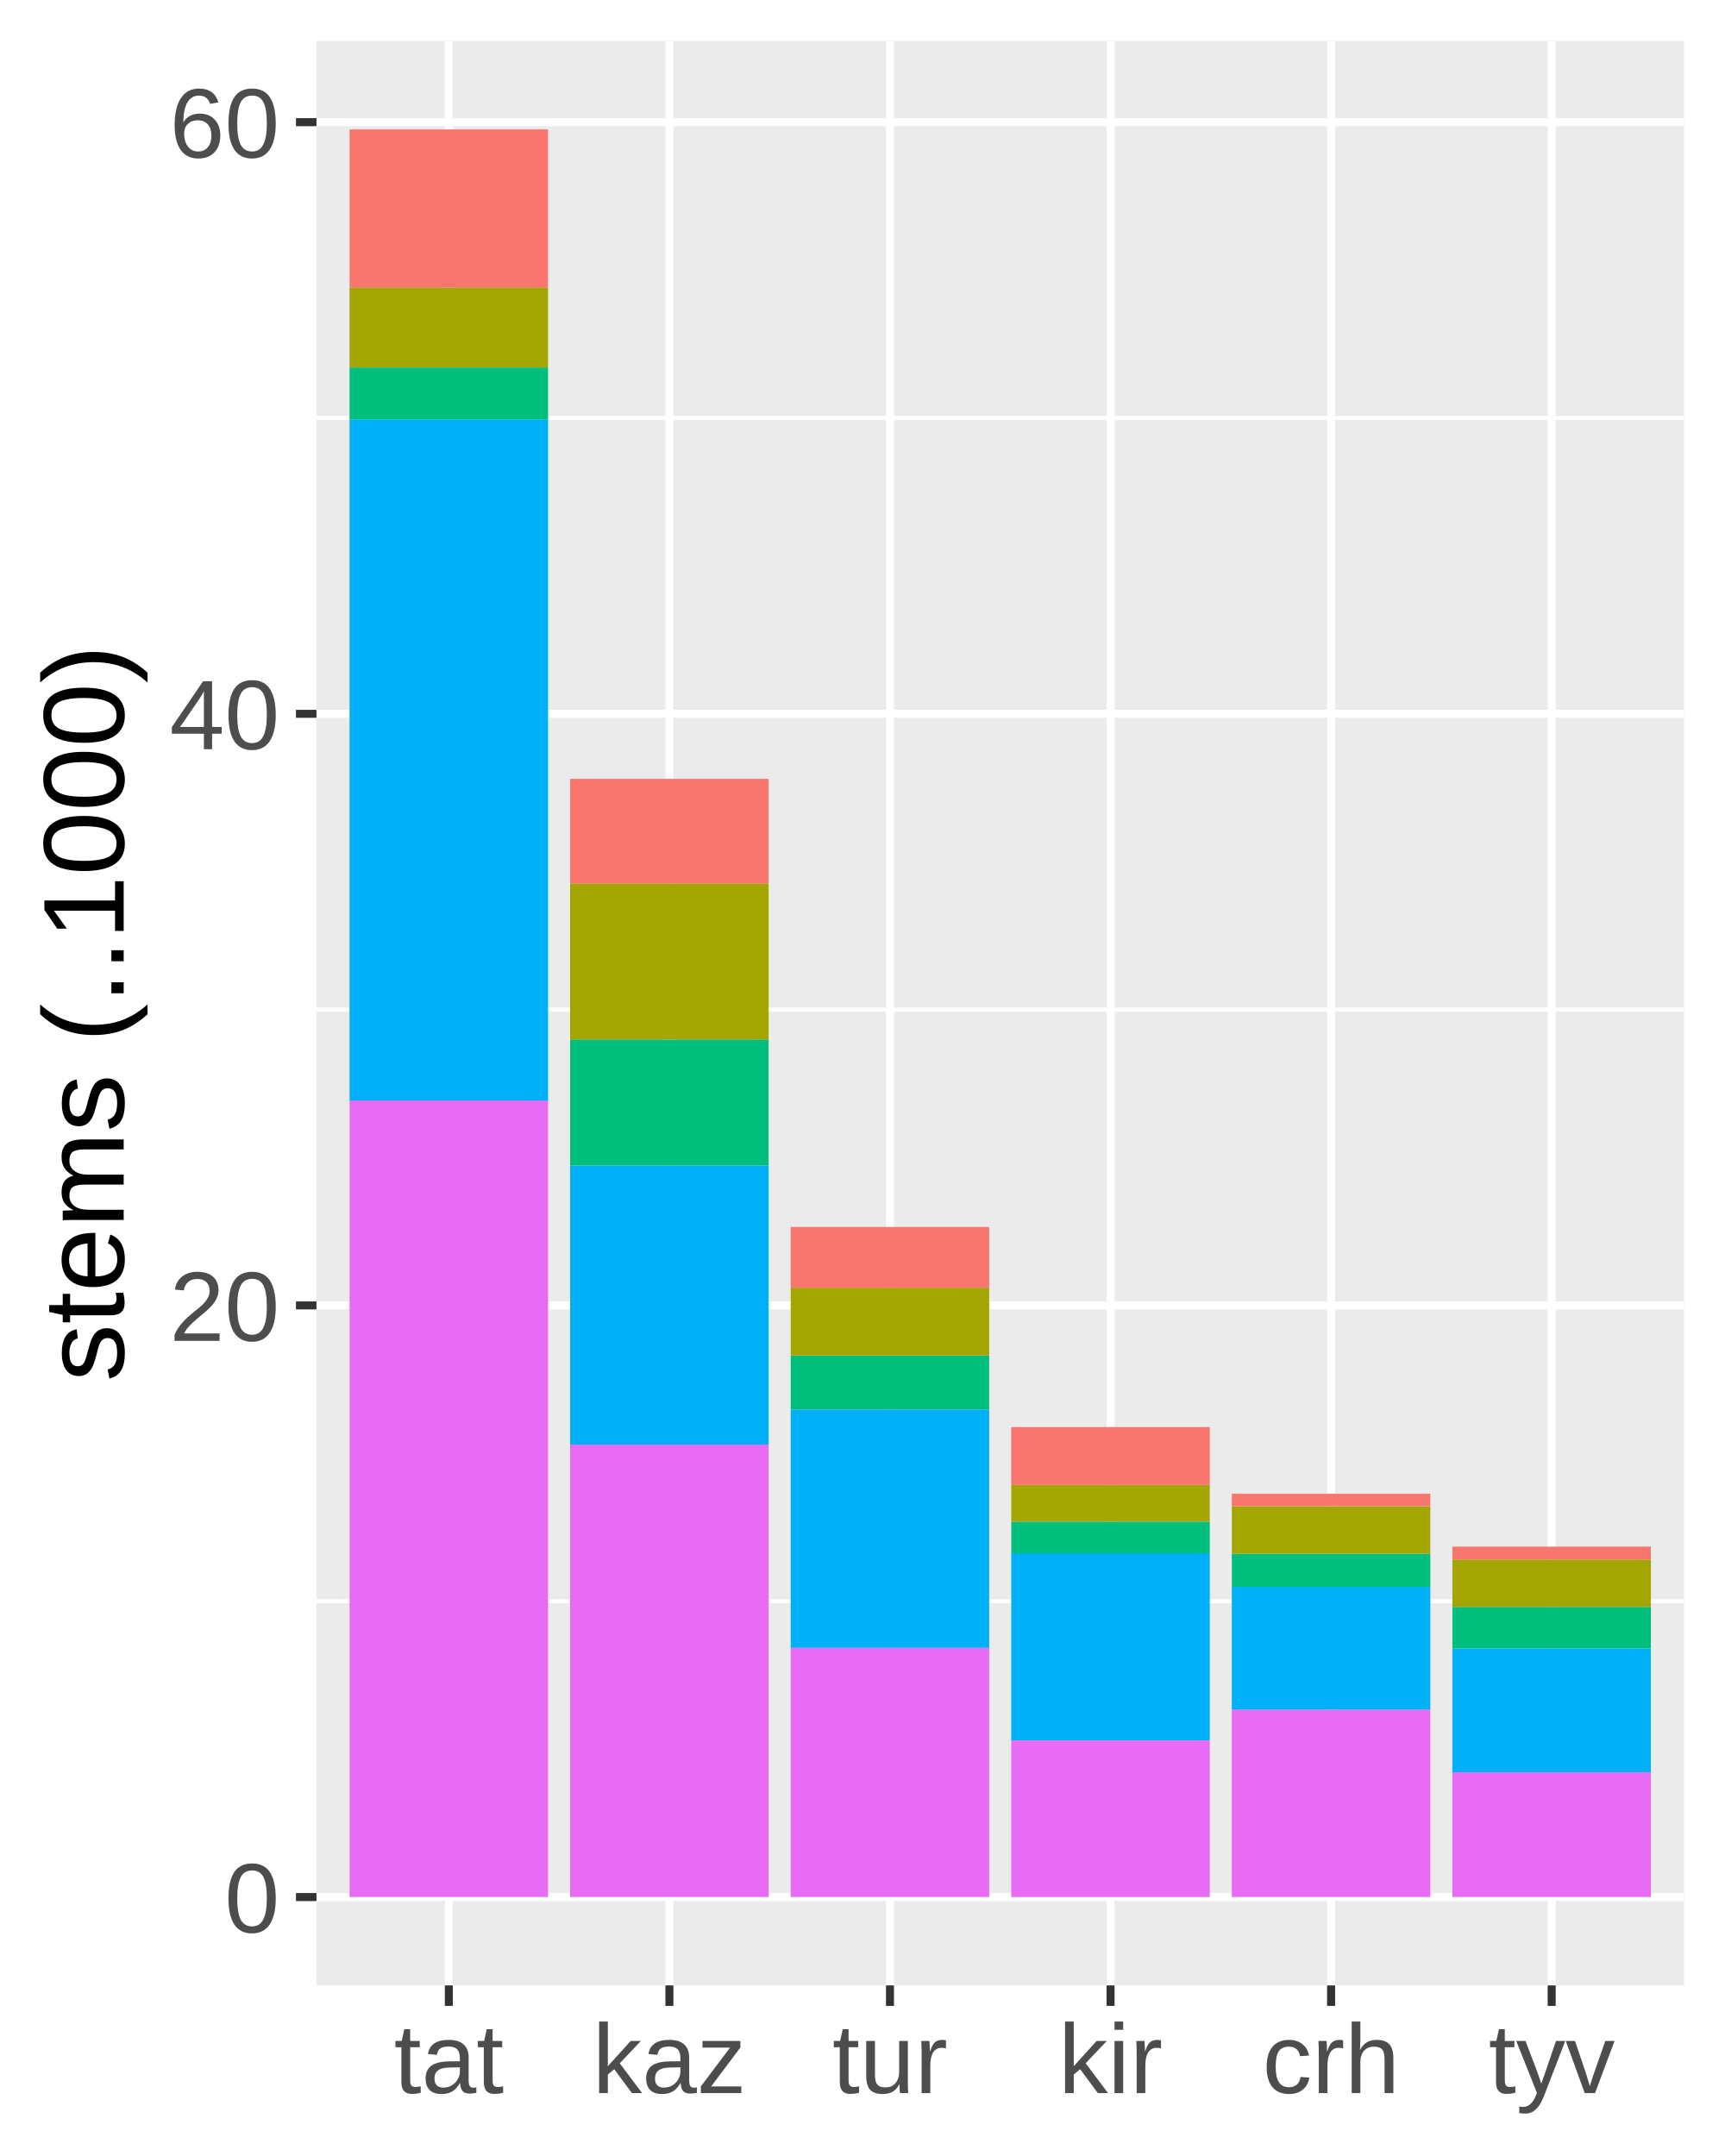
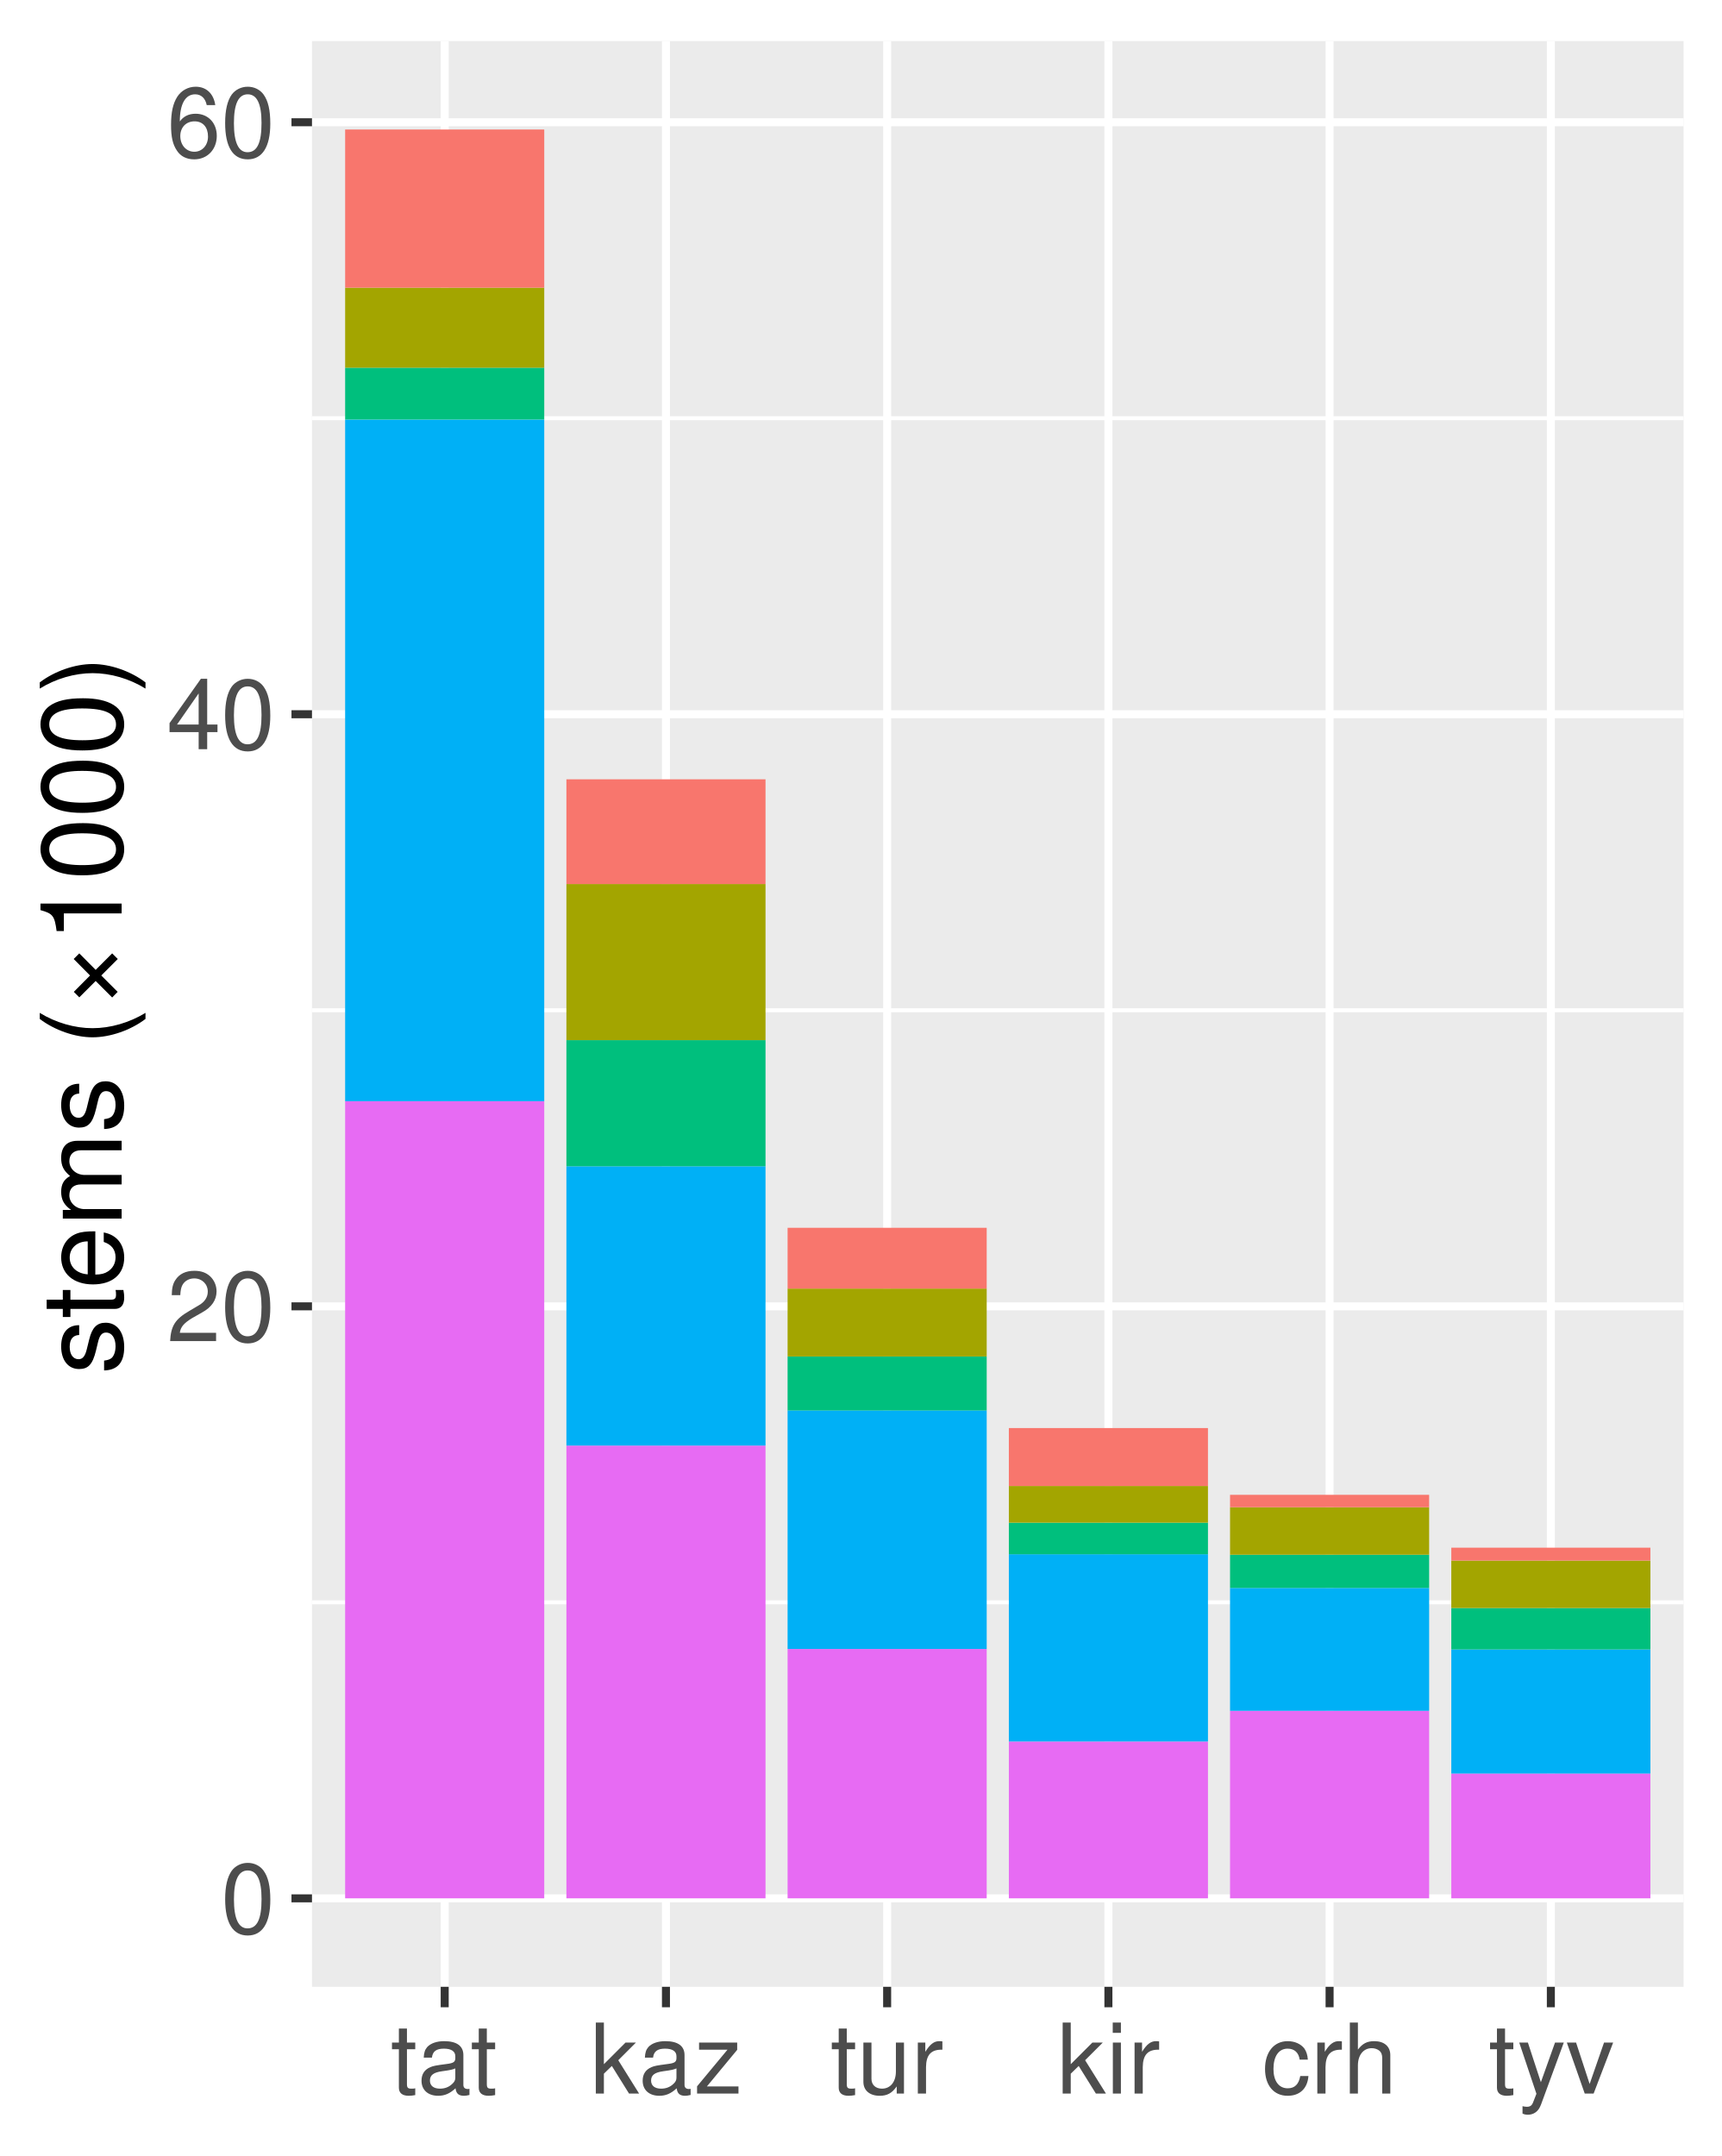
- <svg xmlns="http://www.w3.org/2000/svg" class="svglite" width="230.40pt" height="288.00pt" viewBox="0 0 230.40 288.00">
-   <defs>
-     <style type="text/css">
-     .svglite line, .svglite polyline, .svglite polygon, .svglite path, .svglite rect, .svglite circle {
-       fill: none;
-       stroke: #000000;
-       stroke-linecap: round;
-       stroke-linejoin: round;
-       stroke-miterlimit: 10.00;
-     }
-   </style>
-   </defs>
-   <rect width="100%" height="100%" style="stroke: none; fill: #FFFFFF;" />
-   <defs>
-     <clipPath id="cpMC4wMHwyMzAuNDB8MC4wMHwyODguMDA=">
-       <rect x="0.00" y="0.00" width="230.40" height="288.00" />
+ <svg xmlns="http://www.w3.org/2000/svg" version="1.1" id="svg2" xml:space="preserve" width="306.667" height="384" viewBox="0 0 306.667 384">
+   <defs id="defs6">
+     <clipPath clipPathUnits="userSpaceOnUse" id="clipPath40">
+       <path d="M 41.68,22.6 H 224.92 V 282.52 H 41.68 Z" id="path38" />
    </clipPath>
  </defs>
-   <g clip-path="url(#cpMC4wMHwyMzAuNDB8MC4wMHwyODguMDA=)">
-     <rect x="-0" y="0.00" width="230.40" height="288.00" style="stroke-width: 1.07; stroke: #FFFFFF; fill: #FFFFFF;" />
-   </g>
-   <defs>
-     <clipPath id="cpNDIuMjd8MjI0LjkyfDUuNDh8MjY1LjIx">
-       <rect x="42.27" y="5.48" width="182.65" height="259.73" />
-     </clipPath>
-   </defs>
-   <g clip-path="url(#cpNDIuMjd8MjI0LjkyfDUuNDh8MjY1LjIx)">
-     <rect x="42.27" y="5.48" width="182.65" height="259.73" style="stroke-width: 1.07; stroke: none; fill: #EBEBEB;" />
-     <polyline points="42.27,213.89 224.92,213.89 " style="stroke-width: 0.53; stroke: #FFFFFF; stroke-linecap: butt;" />
-     <polyline points="42.27,134.86 224.92,134.86 " style="stroke-width: 0.53; stroke: #FFFFFF; stroke-linecap: butt;" />
-     <polyline points="42.27,55.83 224.92,55.83 " style="stroke-width: 0.53; stroke: #FFFFFF; stroke-linecap: butt;" />
-     <polyline points="42.27,253.41 224.92,253.41 " style="stroke-width: 1.07; stroke: #FFFFFF; stroke-linecap: butt;" />
-     <polyline points="42.27,174.38 224.92,174.38 " style="stroke-width: 1.07; stroke: #FFFFFF; stroke-linecap: butt;" />
-     <polyline points="42.27,95.35 224.92,95.35 " style="stroke-width: 1.07; stroke: #FFFFFF; stroke-linecap: butt;" />
-     <polyline points="42.27,16.32 224.92,16.32 " style="stroke-width: 1.07; stroke: #FFFFFF; stroke-linecap: butt;" />
-     <polyline points="59.95,265.21 59.95,5.48 " style="stroke-width: 1.07; stroke: #FFFFFF; stroke-linecap: butt;" />
-     <polyline points="89.41,265.21 89.41,5.48 " style="stroke-width: 1.07; stroke: #FFFFFF; stroke-linecap: butt;" />
-     <polyline points="118.87,265.21 118.87,5.48 " style="stroke-width: 1.07; stroke: #FFFFFF; stroke-linecap: butt;" />
-     <polyline points="148.33,265.21 148.33,5.48 " style="stroke-width: 1.07; stroke: #FFFFFF; stroke-linecap: butt;" />
-     <polyline points="177.79,265.21 177.79,5.48 " style="stroke-width: 1.07; stroke: #FFFFFF; stroke-linecap: butt;" />
-     <polyline points="207.25,265.21 207.25,5.48 " style="stroke-width: 1.07; stroke: #FFFFFF; stroke-linecap: butt;" />
-     <rect x="46.69" y="147.00" width="26.51" height="106.40" style="stroke-width: 1.07; stroke: none; stroke-linecap: square; stroke-linejoin: miter; fill: #E76BF3;" />
-     <rect x="46.69" y="56.01" width="26.51" height="91.00" style="stroke-width: 1.07; stroke: none; stroke-linecap: square; stroke-linejoin: miter; fill: #00B0F6;" />
-     <rect x="46.69" y="49.09" width="26.51" height="6.92" style="stroke-width: 1.07; stroke: none; stroke-linecap: square; stroke-linejoin: miter; fill: #00BF7D;" />
-     <rect x="46.69" y="38.40" width="26.51" height="10.68" style="stroke-width: 1.07; stroke: none; stroke-linecap: square; stroke-linejoin: miter; fill: #A3A500;" />
-     <rect x="46.69" y="17.29" width="26.51" height="21.12" style="stroke-width: 1.07; stroke: none; stroke-linecap: square; stroke-linejoin: miter; fill: #F8766D;" />
-     <rect x="76.15" y="192.97" width="26.51" height="60.43" style="stroke-width: 1.07; stroke: none; stroke-linecap: square; stroke-linejoin: miter; fill: #E76BF3;" />
-     <rect x="76.15" y="155.69" width="26.51" height="37.29" style="stroke-width: 1.07; stroke: none; stroke-linecap: square; stroke-linejoin: miter; fill: #00B0F6;" />
-     <rect x="76.15" y="138.85" width="26.51" height="16.84" style="stroke-width: 1.07; stroke: none; stroke-linecap: square; stroke-linejoin: miter; fill: #00BF7D;" />
-     <rect x="76.15" y="118.01" width="26.51" height="20.84" style="stroke-width: 1.07; stroke: none; stroke-linecap: square; stroke-linejoin: miter; fill: #A3A500;" />
-     <rect x="76.15" y="104.04" width="26.51" height="13.98" style="stroke-width: 1.07; stroke: none; stroke-linecap: square; stroke-linejoin: miter; fill: #F8766D;" />
-     <rect x="105.61" y="220.12" width="26.51" height="33.28" style="stroke-width: 1.07; stroke: none; stroke-linecap: square; stroke-linejoin: miter; fill: #E76BF3;" />
-     <rect x="105.61" y="188.28" width="26.51" height="31.84" style="stroke-width: 1.07; stroke: none; stroke-linecap: square; stroke-linejoin: miter; fill: #00B0F6;" />
-     <rect x="105.61" y="181.08" width="26.51" height="7.20" style="stroke-width: 1.07; stroke: none; stroke-linecap: square; stroke-linejoin: miter; fill: #00BF7D;" />
-     <rect x="105.61" y="172.01" width="26.51" height="9.06" style="stroke-width: 1.07; stroke: none; stroke-linecap: square; stroke-linejoin: miter; fill: #A3A500;" />
-     <rect x="105.61" y="163.90" width="26.51" height="8.12" style="stroke-width: 1.07; stroke: none; stroke-linecap: square; stroke-linejoin: miter; fill: #F8766D;" />
-     <rect x="135.07" y="232.48" width="26.51" height="20.93" style="stroke-width: 1.07; stroke: none; stroke-linecap: square; stroke-linejoin: miter; fill: #E76BF3;" />
-     <rect x="135.07" y="207.47" width="26.51" height="25.00" style="stroke-width: 1.07; stroke: none; stroke-linecap: square; stroke-linejoin: miter; fill: #00B0F6;" />
-     <rect x="135.07" y="203.26" width="26.51" height="4.22" style="stroke-width: 1.07; stroke: none; stroke-linecap: square; stroke-linejoin: miter; fill: #00BF7D;" />
-     <rect x="135.07" y="198.37" width="26.51" height="4.89" style="stroke-width: 1.07; stroke: none; stroke-linecap: square; stroke-linejoin: miter; fill: #A3A500;" />
-     <rect x="135.07" y="190.63" width="26.51" height="7.73" style="stroke-width: 1.07; stroke: none; stroke-linecap: square; stroke-linejoin: miter; fill: #F8766D;" />
-     <rect x="164.53" y="228.37" width="26.51" height="25.03" style="stroke-width: 1.07; stroke: none; stroke-linecap: square; stroke-linejoin: miter; fill: #E76BF3;" />
-     <rect x="164.53" y="211.97" width="26.51" height="16.40" style="stroke-width: 1.07; stroke: none; stroke-linecap: square; stroke-linejoin: miter; fill: #00B0F6;" />
-     <rect x="164.53" y="207.54" width="26.51" height="4.43" style="stroke-width: 1.07; stroke: none; stroke-linecap: square; stroke-linejoin: miter; fill: #00BF7D;" />
-     <rect x="164.53" y="201.21" width="26.51" height="6.33" style="stroke-width: 1.07; stroke: none; stroke-linecap: square; stroke-linejoin: miter; fill: #A3A500;" />
-     <rect x="164.53" y="199.54" width="26.51" height="1.66" style="stroke-width: 1.07; stroke: none; stroke-linecap: square; stroke-linejoin: miter; fill: #F8766D;" />
-     <rect x="193.99" y="236.74" width="26.51" height="16.66" style="stroke-width: 1.07; stroke: none; stroke-linecap: square; stroke-linejoin: miter; fill: #E76BF3;" />
-     <rect x="193.99" y="220.18" width="26.51" height="16.56" style="stroke-width: 1.07; stroke: none; stroke-linecap: square; stroke-linejoin: miter; fill: #00B0F6;" />
-     <rect x="193.99" y="214.65" width="26.51" height="5.52" style="stroke-width: 1.07; stroke: none; stroke-linecap: square; stroke-linejoin: miter; fill: #00BF7D;" />
-     <rect x="193.99" y="208.32" width="26.51" height="6.33" style="stroke-width: 1.07; stroke: none; stroke-linecap: square; stroke-linejoin: miter; fill: #A3A500;" />
-     <rect x="193.99" y="206.60" width="26.51" height="1.72" style="stroke-width: 1.07; stroke: none; stroke-linecap: square; stroke-linejoin: miter; fill: #F8766D;" />
-   </g>
-   <g clip-path="url(#cpMC4wMHwyMzAuNDB8MC4wMHwyODguMDA=)">
-     <text x="37.34" y="258.14" text-anchor="end" style="font-size: 13.20px; fill: #4D4D4D; font-family: Arial;" textLength="7.34px" lengthAdjust="spacingAndGlyphs">0</text>
-     <text x="37.34" y="179.11" text-anchor="end" style="font-size: 13.20px; fill: #4D4D4D; font-family: Arial;" textLength="14.67px" lengthAdjust="spacingAndGlyphs">20</text>
-     <text x="37.34" y="100.08" text-anchor="end" style="font-size: 13.20px; fill: #4D4D4D; font-family: Arial;" textLength="14.67px" lengthAdjust="spacingAndGlyphs">40</text>
-     <text x="37.34" y="21.05" text-anchor="end" style="font-size: 13.20px; fill: #4D4D4D; font-family: Arial;" textLength="14.67px" lengthAdjust="spacingAndGlyphs">60</text>
-     <polyline points="39.53,253.41 42.27,253.41 " style="stroke-width: 1.07; stroke: #333333; stroke-linecap: butt;" />
-     <polyline points="39.53,174.38 42.27,174.38 " style="stroke-width: 1.07; stroke: #333333; stroke-linecap: butt;" />
-     <polyline points="39.53,95.35 42.27,95.35 " style="stroke-width: 1.07; stroke: #333333; stroke-linecap: butt;" />
-     <polyline points="39.53,16.32 42.27,16.32 " style="stroke-width: 1.07; stroke: #333333; stroke-linecap: butt;" />
-     <polyline points="59.95,267.95 59.95,265.21 " style="stroke-width: 1.07; stroke: #333333; stroke-linecap: butt;" />
-     <polyline points="89.41,267.95 89.41,265.21 " style="stroke-width: 1.07; stroke: #333333; stroke-linecap: butt;" />
-     <polyline points="118.87,267.95 118.87,265.21 " style="stroke-width: 1.07; stroke: #333333; stroke-linecap: butt;" />
-     <polyline points="148.33,267.95 148.33,265.21 " style="stroke-width: 1.07; stroke: #333333; stroke-linecap: butt;" />
-     <polyline points="177.79,267.95 177.79,265.21 " style="stroke-width: 1.07; stroke: #333333; stroke-linecap: butt;" />
-     <polyline points="207.25,267.95 207.25,265.21 " style="stroke-width: 1.07; stroke: #333333; stroke-linecap: butt;" />
-     <text x="59.95" y="279.60" text-anchor="middle" style="font-size: 13.20px; fill: #4D4D4D; font-family: Arial;" textLength="14.67px" lengthAdjust="spacingAndGlyphs">tat</text>
-     <text x="89.41" y="279.60" text-anchor="middle" style="font-size: 13.20px; fill: #4D4D4D; font-family: Arial;" textLength="20.53px" lengthAdjust="spacingAndGlyphs">kaz</text>
-     <text x="118.87" y="279.60" text-anchor="middle" style="font-size: 13.20px; fill: #4D4D4D; font-family: Arial;" textLength="15.39px" lengthAdjust="spacingAndGlyphs">tur</text>
-     <text x="148.33" y="279.60" text-anchor="middle" style="font-size: 13.20px; fill: #4D4D4D; font-family: Arial;" textLength="13.92px" lengthAdjust="spacingAndGlyphs">kir</text>
-     <text x="177.79" y="279.60" text-anchor="middle" style="font-size: 13.20px; fill: #4D4D4D; font-family: Arial;" textLength="18.32px" lengthAdjust="spacingAndGlyphs">crh</text>
-     <text x="207.25" y="279.60" text-anchor="middle" style="font-size: 13.20px; fill: #4D4D4D; font-family: Arial;" textLength="16.86px" lengthAdjust="spacingAndGlyphs">tyv</text>
-     <text transform="translate(16.52,135.35) rotate(-90)" text-anchor="middle" style="font-size: 15.40px; font-family: Arial;" textLength="98.38px" lengthAdjust="spacingAndGlyphs">stems (..1000)</text>
+   <g id="g10" transform="matrix(1.333333,0,0,-1.333333,0,384)">
+     <g id="g12" />
+     <g id="g14" />
+     <g id="g16" />
+     <g id="g18" />
+     <g id="g20" />
+     <g id="g22" />
+     <g id="g24" />
+     <g id="g26" />
+     <g id="g28">
+       <path d="M 0,0 H 230.4 V 288 H 0 Z" style="fill:#ffffff;fill-opacity:1;fill-rule:nonzero;stroke:#ffffff;stroke-width:1.07;stroke-linecap:round;stroke-linejoin:round;stroke-miterlimit:10;stroke-dasharray:none;stroke-opacity:1" id="path30" />
+     </g>
+     <g id="g32" />
+     <g id="g34">
+       <g id="g36" clip-path="url(#clipPath40)">
+         <path d="M 41.68,22.6 H 224.92 V 282.52 H 41.68 Z" style="fill:#ebebeb;fill-opacity:1;fill-rule:nonzero;stroke:none" id="path42" />
+         <path d="M 41.68,73.96 H 224.92" style="fill:none;stroke:#ffffff;stroke-width:0.53;stroke-linecap:butt;stroke-linejoin:round;stroke-miterlimit:10;stroke-dasharray:none;stroke-opacity:1" id="path44" />
+         <path d="M 41.68,153.05 H 224.92" style="fill:none;stroke:#ffffff;stroke-width:0.53;stroke-linecap:butt;stroke-linejoin:round;stroke-miterlimit:10;stroke-dasharray:none;stroke-opacity:1" id="path46" />
+         <path d="M 41.68,232.13 H 224.92" style="fill:none;stroke:#ffffff;stroke-width:0.53;stroke-linecap:butt;stroke-linejoin:round;stroke-miterlimit:10;stroke-dasharray:none;stroke-opacity:1" id="path48" />
+         <path d="M 41.68,34.42 H 224.92" style="fill:none;stroke:#ffffff;stroke-width:1.07;stroke-linecap:butt;stroke-linejoin:round;stroke-miterlimit:10;stroke-dasharray:none;stroke-opacity:1" id="path50" />
+         <path d="M 41.68,113.5 H 224.92" style="fill:none;stroke:#ffffff;stroke-width:1.07;stroke-linecap:butt;stroke-linejoin:round;stroke-miterlimit:10;stroke-dasharray:none;stroke-opacity:1" id="path52" />
+         <path d="M 41.68,192.59 H 224.92" style="fill:none;stroke:#ffffff;stroke-width:1.07;stroke-linecap:butt;stroke-linejoin:round;stroke-miterlimit:10;stroke-dasharray:none;stroke-opacity:1" id="path54" />
+         <path d="M 41.68,271.67 H 224.92" style="fill:none;stroke:#ffffff;stroke-width:1.07;stroke-linecap:butt;stroke-linejoin:round;stroke-miterlimit:10;stroke-dasharray:none;stroke-opacity:1" id="path56" />
+         <path d="M 59.41,22.6 V 282.52" style="fill:none;stroke:#ffffff;stroke-width:1.07;stroke-linecap:butt;stroke-linejoin:round;stroke-miterlimit:10;stroke-dasharray:none;stroke-opacity:1" id="path58" />
+         <path d="M 88.97,22.6 V 282.52" style="fill:none;stroke:#ffffff;stroke-width:1.07;stroke-linecap:butt;stroke-linejoin:round;stroke-miterlimit:10;stroke-dasharray:none;stroke-opacity:1" id="path60" />
+         <path d="M 118.52,22.6 V 282.52" style="fill:none;stroke:#ffffff;stroke-width:1.07;stroke-linecap:butt;stroke-linejoin:round;stroke-miterlimit:10;stroke-dasharray:none;stroke-opacity:1" id="path62" />
+         <path d="M 148.08,22.6 V 282.52" style="fill:none;stroke:#ffffff;stroke-width:1.07;stroke-linecap:butt;stroke-linejoin:round;stroke-miterlimit:10;stroke-dasharray:none;stroke-opacity:1" id="path64" />
+         <path d="M 177.63,22.6 V 282.52" style="fill:none;stroke:#ffffff;stroke-width:1.07;stroke-linecap:butt;stroke-linejoin:round;stroke-miterlimit:10;stroke-dasharray:none;stroke-opacity:1" id="path66" />
+         <path d="M 207.19,22.6 V 282.52" style="fill:none;stroke:#ffffff;stroke-width:1.07;stroke-linecap:butt;stroke-linejoin:round;stroke-miterlimit:10;stroke-dasharray:none;stroke-opacity:1" id="path68" />
+         <path d="m 46.11,34.42 h 26.6 V 140.9 h -26.6 z" style="fill:#e76bf3;fill-opacity:1;fill-rule:nonzero;stroke:none" id="path70" />
+         <path d="m 46.11,140.9 h 26.6 v 91.06 h -26.6 z" style="fill:#00b0f6;fill-opacity:1;fill-rule:nonzero;stroke:none" id="path72" />
+         <path d="m 46.11,231.96 h 26.6 v 6.92 h -26.6 z" style="fill:#00bf7d;fill-opacity:1;fill-rule:nonzero;stroke:none" id="path74" />
+         <path d="m 46.11,238.88 h 26.6 v 10.69 h -26.6 z" style="fill:#a3a500;fill-opacity:1;fill-rule:nonzero;stroke:none" id="path76" />
+         <path d="m 46.11,249.57 h 26.6 v 21.13 h -26.6 z" style="fill:#f8766d;fill-opacity:1;fill-rule:nonzero;stroke:none" id="path78" />
+         <path d="m 75.67,34.42 h 26.6 V 94.9 h -26.6 z" style="fill:#e76bf3;fill-opacity:1;fill-rule:nonzero;stroke:none" id="path80" />
+         <path d="m 75.67,94.9 h 26.6 v 37.31 h -26.6 z" style="fill:#00b0f6;fill-opacity:1;fill-rule:nonzero;stroke:none" id="path82" />
+         <path d="m 75.67,132.21 h 26.6 v 16.85 h -26.6 z" style="fill:#00bf7d;fill-opacity:1;fill-rule:nonzero;stroke:none" id="path84" />
+         <path d="m 75.67,149.06 h 26.6 v 20.85 h -26.6 z" style="fill:#a3a500;fill-opacity:1;fill-rule:nonzero;stroke:none" id="path86" />
+         <path d="m 75.67,169.91 h 26.6 v 13.99 h -26.6 z" style="fill:#f8766d;fill-opacity:1;fill-rule:nonzero;stroke:none" id="path88" />
+         <path d="m 105.22,34.42 h 26.6 v 33.31 h -26.6 z" style="fill:#e76bf3;fill-opacity:1;fill-rule:nonzero;stroke:none" id="path90" />
+         <path d="m 105.22,67.73 h 26.6 V 99.6 h -26.6 z" style="fill:#00b0f6;fill-opacity:1;fill-rule:nonzero;stroke:none" id="path92" />
+         <path d="m 105.22,99.59 h 26.6 v 7.2 h -26.6 z" style="fill:#00bf7d;fill-opacity:1;fill-rule:nonzero;stroke:none" id="path94" />
+         <path d="m 105.22,106.8 h 26.6 v 9.07 h -26.6 z" style="fill:#a3a500;fill-opacity:1;fill-rule:nonzero;stroke:none" id="path96" />
+         <path d="m 105.22,115.87 h 26.6 v 8.12 h -26.6 z" style="fill:#f8766d;fill-opacity:1;fill-rule:nonzero;stroke:none" id="path98" />
+         <path d="m 134.78,34.42 h 26.6 v 20.95 h -26.6 z" style="fill:#e76bf3;fill-opacity:1;fill-rule:nonzero;stroke:none" id="path100" />
+         <path d="m 134.78,55.37 h 26.6 v 25.02 h -26.6 z" style="fill:#00b0f6;fill-opacity:1;fill-rule:nonzero;stroke:none" id="path102" />
+         <path d="m 134.78,80.38 h 26.6 v 4.22 h -26.6 z" style="fill:#00bf7d;fill-opacity:1;fill-rule:nonzero;stroke:none" id="path104" />
+         <path d="m 134.78,84.6 h 26.6 v 4.9 h -26.6 z" style="fill:#a3a500;fill-opacity:1;fill-rule:nonzero;stroke:none" id="path106" />
+         <path d="m 134.78,89.5 h 26.6 v 7.74 h -26.6 z" style="fill:#f8766d;fill-opacity:1;fill-rule:nonzero;stroke:none" id="path108" />
+         <path d="m 164.33,34.42 h 26.6 v 25.05 h -26.6 z" style="fill:#e76bf3;fill-opacity:1;fill-rule:nonzero;stroke:none" id="path110" />
+         <path d="m 164.33,59.47 h 26.6 v 16.41 h -26.6 z" style="fill:#00b0f6;fill-opacity:1;fill-rule:nonzero;stroke:none" id="path112" />
+         <path d="m 164.33,75.88 h 26.6 v 4.43 h -26.6 z" style="fill:#00bf7d;fill-opacity:1;fill-rule:nonzero;stroke:none" id="path114" />
+         <path d="m 164.33,80.32 h 26.6 v 6.34 h -26.6 z" style="fill:#a3a500;fill-opacity:1;fill-rule:nonzero;stroke:none" id="path116" />
+         <path d="m 164.33,86.66 h 26.6 v 1.66 h -26.6 z" style="fill:#f8766d;fill-opacity:1;fill-rule:nonzero;stroke:none" id="path118" />
+         <path d="m 193.89,34.42 h 26.6 V 51.1 h -26.6 z" style="fill:#e76bf3;fill-opacity:1;fill-rule:nonzero;stroke:none" id="path120" />
+         <path d="m 193.89,51.09 h 26.6 v 16.58 h -26.6 z" style="fill:#00b0f6;fill-opacity:1;fill-rule:nonzero;stroke:none" id="path122" />
+         <path d="m 193.89,67.67 h 26.6 v 5.53 h -26.6 z" style="fill:#00bf7d;fill-opacity:1;fill-rule:nonzero;stroke:none" id="path124" />
+         <path d="m 193.89,73.2 h 26.6 v 6.34 h -26.6 z" style="fill:#a3a500;fill-opacity:1;fill-rule:nonzero;stroke:none" id="path126" />
+         <path d="m 193.89,79.54 h 26.6 v 1.72 h -26.6 z" style="fill:#f8766d;fill-opacity:1;fill-rule:nonzero;stroke:none" id="path128" />
+       </g>
+     </g>
+     <g id="g130" />
+     <g id="g132" />
+     <g id="g134" />
+     <g id="g136" />
+     <g id="g138" />
+     <g id="g140" />
+     <g id="g142" />
+     <g id="g144" />
+     <g id="g146" />
+     <g id="g148" />
+     <g id="g150" />
+     <g id="g152" />
+     <g id="g154" />
+     <g id="g156" />
+     <g id="g158" />
+     <g id="g160">
+       <text transform="matrix(1,0,0,-1,29.52,29.75)" style="font-variant:normal;font-weight:normal;font-size:13px;font-family:Helvetica;-inkscape-font-specification:Helvetica;writing-mode:lr-tb;fill:#4d4d4d;fill-opacity:1;fill-rule:nonzero;stroke:none" id="text164">
+         <tspan x="0" y="0" id="tspan162">0</tspan>
+       </text>
+       <text transform="matrix(1,0,0,-1,22.29,108.84)" style="font-variant:normal;font-weight:normal;font-size:13px;font-family:Helvetica;-inkscape-font-specification:Helvetica;writing-mode:lr-tb;fill:#4d4d4d;fill-opacity:1;fill-rule:nonzero;stroke:none" id="text168">
+         <tspan x="0 7.228" y="0" id="tspan166">20</tspan>
+       </text>
+       <text transform="matrix(1,0,0,-1,22.29,187.92)" style="font-variant:normal;font-weight:normal;font-size:13px;font-family:Helvetica;-inkscape-font-specification:Helvetica;writing-mode:lr-tb;fill:#4d4d4d;fill-opacity:1;fill-rule:nonzero;stroke:none" id="text172">
+         <tspan x="0 7.228" y="0" id="tspan170">40</tspan>
+       </text>
+       <text transform="matrix(1,0,0,-1,22.29,267.01)" style="font-variant:normal;font-weight:normal;font-size:13px;font-family:Helvetica;-inkscape-font-specification:Helvetica;writing-mode:lr-tb;fill:#4d4d4d;fill-opacity:1;fill-rule:nonzero;stroke:none" id="text176">
+         <tspan x="0 7.228" y="0" id="tspan174">60</tspan>
+       </text>
+     </g>
+     <g id="g178" />
+     <g id="g180">
+       <path d="m 38.94,34.42 h 2.74" style="fill:none;stroke:#333333;stroke-width:1.07;stroke-linecap:butt;stroke-linejoin:round;stroke-miterlimit:10;stroke-dasharray:none;stroke-opacity:1" id="path182" />
+       <path d="m 38.94,113.5 h 2.74" style="fill:none;stroke:#333333;stroke-width:1.07;stroke-linecap:butt;stroke-linejoin:round;stroke-miterlimit:10;stroke-dasharray:none;stroke-opacity:1" id="path184" />
+       <path d="m 38.94,192.59 h 2.74" style="fill:none;stroke:#333333;stroke-width:1.07;stroke-linecap:butt;stroke-linejoin:round;stroke-miterlimit:10;stroke-dasharray:none;stroke-opacity:1" id="path186" />
+       <path d="m 38.94,271.67 h 2.74" style="fill:none;stroke:#333333;stroke-width:1.07;stroke-linecap:butt;stroke-linejoin:round;stroke-miterlimit:10;stroke-dasharray:none;stroke-opacity:1" id="path188" />
+     </g>
+     <g id="g190" />
+     <g id="g192" />
+     <g id="g194" />
+     <g id="g196" />
+     <g id="g198" />
+     <g id="g200" />
+     <g id="g202" />
+     <g id="g204" />
+     <g id="g206" />
+     <g id="g208">
+       <path d="M 59.41,19.87 V 22.6" style="fill:none;stroke:#333333;stroke-width:1.07;stroke-linecap:butt;stroke-linejoin:round;stroke-miterlimit:10;stroke-dasharray:none;stroke-opacity:1" id="path210" />
+       <path d="M 88.97,19.87 V 22.6" style="fill:none;stroke:#333333;stroke-width:1.07;stroke-linecap:butt;stroke-linejoin:round;stroke-miterlimit:10;stroke-dasharray:none;stroke-opacity:1" id="path212" />
+       <path d="M 118.52,19.87 V 22.6" style="fill:none;stroke:#333333;stroke-width:1.07;stroke-linecap:butt;stroke-linejoin:round;stroke-miterlimit:10;stroke-dasharray:none;stroke-opacity:1" id="path214" />
+       <path d="M 148.08,19.87 V 22.6" style="fill:none;stroke:#333333;stroke-width:1.07;stroke-linecap:butt;stroke-linejoin:round;stroke-miterlimit:10;stroke-dasharray:none;stroke-opacity:1" id="path216" />
+       <path d="M 177.63,19.87 V 22.6" style="fill:none;stroke:#333333;stroke-width:1.07;stroke-linecap:butt;stroke-linejoin:round;stroke-miterlimit:10;stroke-dasharray:none;stroke-opacity:1" id="path218" />
+       <path d="M 207.19,19.87 V 22.6" style="fill:none;stroke:#333333;stroke-width:1.07;stroke-linecap:butt;stroke-linejoin:round;stroke-miterlimit:10;stroke-dasharray:none;stroke-opacity:1" id="path220" />
+     </g>
+     <g id="g222" />
+     <g id="g224">
+       <text transform="matrix(1,0,0,-1,52.18,8.34)" style="font-variant:normal;font-weight:normal;font-size:13px;font-family:Helvetica;-inkscape-font-specification:Helvetica;writing-mode:lr-tb;fill:#4d4d4d;fill-opacity:1;fill-rule:nonzero;stroke:none" id="text228">
+         <tspan x="0 3.614 10.842" y="0" id="tspan226">tat</tspan>
+       </text>
+       <text transform="matrix(1,0,0,-1,78.85,8.34)" style="font-variant:normal;font-weight:normal;font-size:13px;font-family:Helvetica;-inkscape-font-specification:Helvetica;writing-mode:lr-tb;fill:#4d4d4d;fill-opacity:1;fill-rule:nonzero;stroke:none" id="text232">
+         <tspan x="0 6.5 13.728" y="0" id="tspan230">kaz</tspan>
+       </text>
+       <text transform="matrix(1,0,0,-1,110.94,8.34)" style="font-variant:normal;font-weight:normal;font-size:13px;font-family:Helvetica;-inkscape-font-specification:Helvetica;writing-mode:lr-tb;fill:#4d4d4d;fill-opacity:1;fill-rule:nonzero;stroke:none" id="text236">
+         <tspan x="0 3.614 10.842" y="0" id="tspan234">tur</tspan>
+       </text>
+       <text transform="matrix(1,0,0,-1,141.22,8.34)" style="font-variant:normal;font-weight:normal;font-size:13px;font-family:Helvetica;-inkscape-font-specification:Helvetica;writing-mode:lr-tb;fill:#4d4d4d;fill-opacity:1;fill-rule:nonzero;stroke:none" id="text240">
+         <tspan x="0 6.5 9.386" y="0" id="tspan238">kir</tspan>
+       </text>
+       <text transform="matrix(1,0,0,-1,168.6,8.34)" style="font-variant:normal;font-weight:normal;font-size:13px;font-family:Helvetica;-inkscape-font-specification:Helvetica;writing-mode:lr-tb;fill:#4d4d4d;fill-opacity:1;fill-rule:nonzero;stroke:none" id="text244">
+         <tspan x="0 6.5 10.829" y="0" id="tspan242">crh</tspan>
+       </text>
+       <text transform="matrix(1,0,0,-1,198.88,8.34)" style="font-variant:normal;font-weight:normal;font-size:13px;font-family:Helvetica;-inkscape-font-specification:Helvetica;writing-mode:lr-tb;fill:#4d4d4d;fill-opacity:1;fill-rule:nonzero;stroke:none" id="text248">
+         <tspan x="0 3.614 10.114" y="0" id="tspan246">tyv</tspan>
+       </text>
+     </g>
+     <g id="g250" />
+     <g id="g252" />
+     <g id="g254" />
+     <g id="g256" />
+     <g id="g258" />
+     <g id="g260" />
+     <g id="g262" />
+     <g id="g264">
+       <text transform="matrix(0,1,1,0,16.25,104.42)" style="font-variant:normal;font-weight:normal;font-size:15px;font-family:Helvetica;-inkscape-font-specification:Helvetica;writing-mode:lr-tb;fill:#000000;fill-opacity:1;fill-rule:nonzero;stroke:none" id="text268">
+         <tspan x="0 7.5 11.67 20.01 32.505 40.005 44.175 49.17 57.93 66.27 74.61 82.95 91.29" y="0" id="tspan266">stems (×1000)</tspan>
+       </text>
+     </g>
+     <g id="g270" />
+     <g id="g272" />
+     <g id="g274" />
+     <g id="g276" />
+     <g id="g278" />
+     <g id="g280" />
+     <g id="g282" />
+     <g id="g284" />
+     <g id="g286" />
+     <g id="g288" />
+     <g id="g290" />
+     <g id="g292" />
  </g>
</svg>
